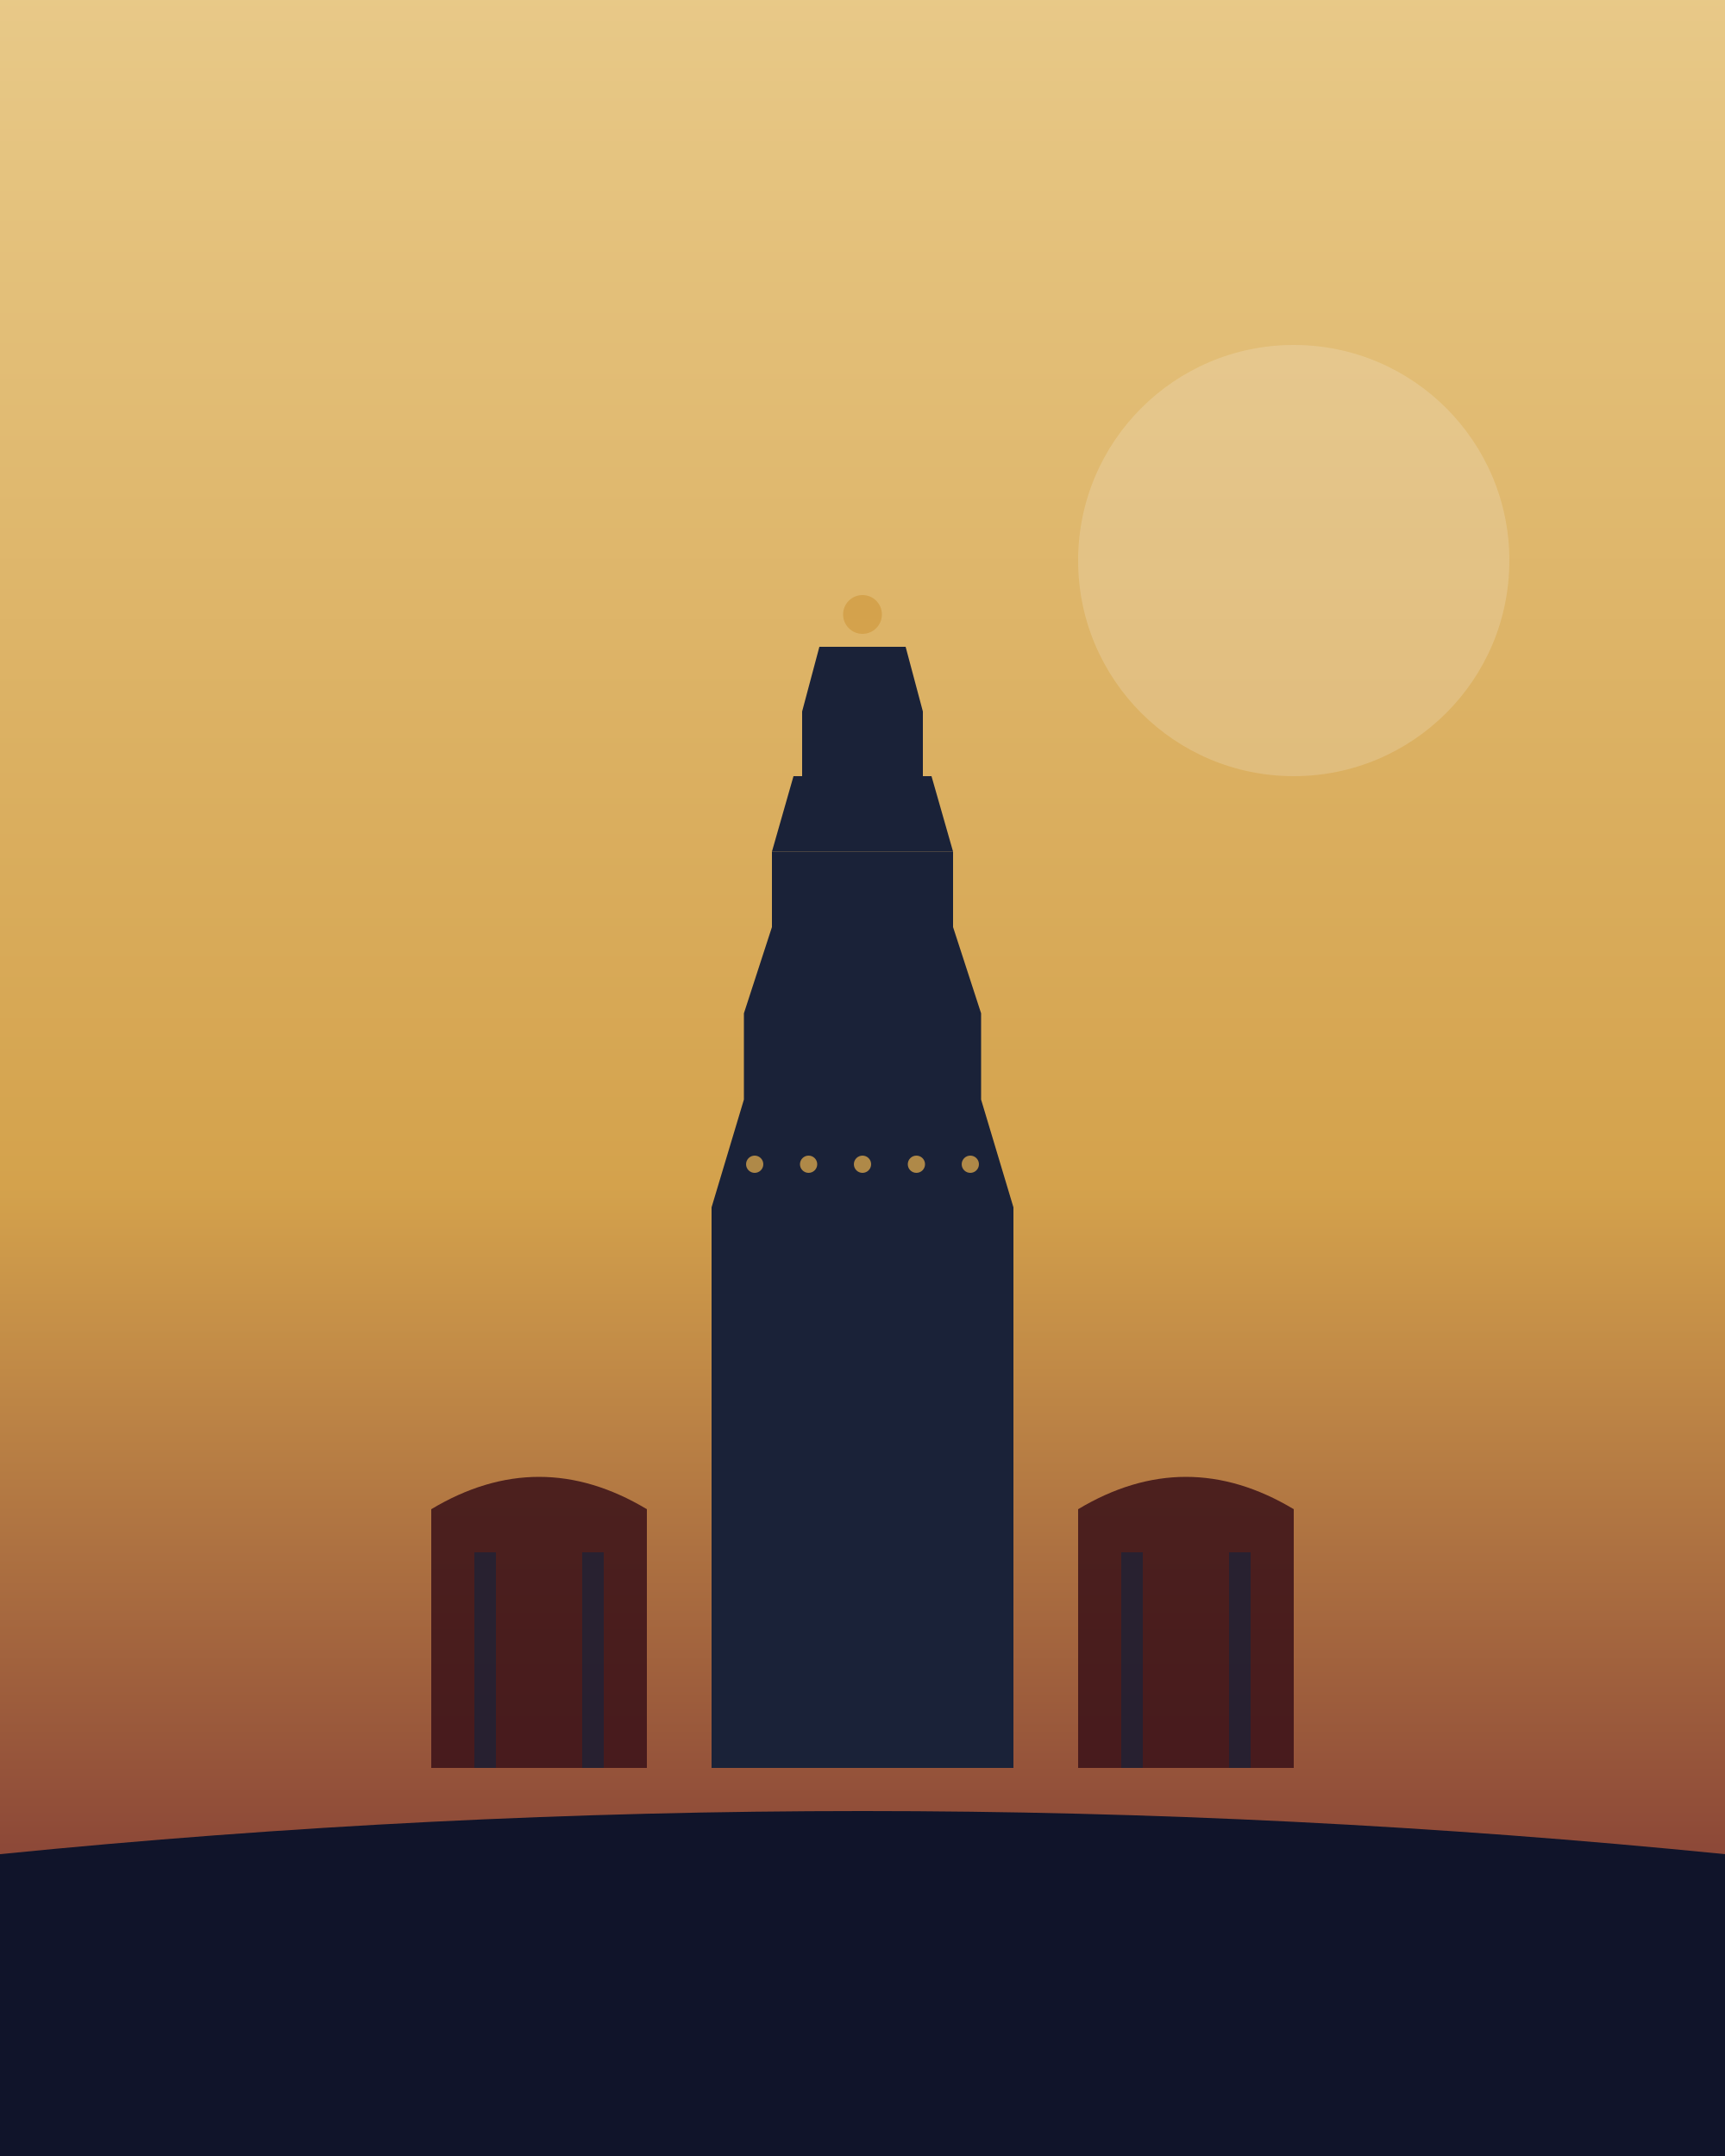
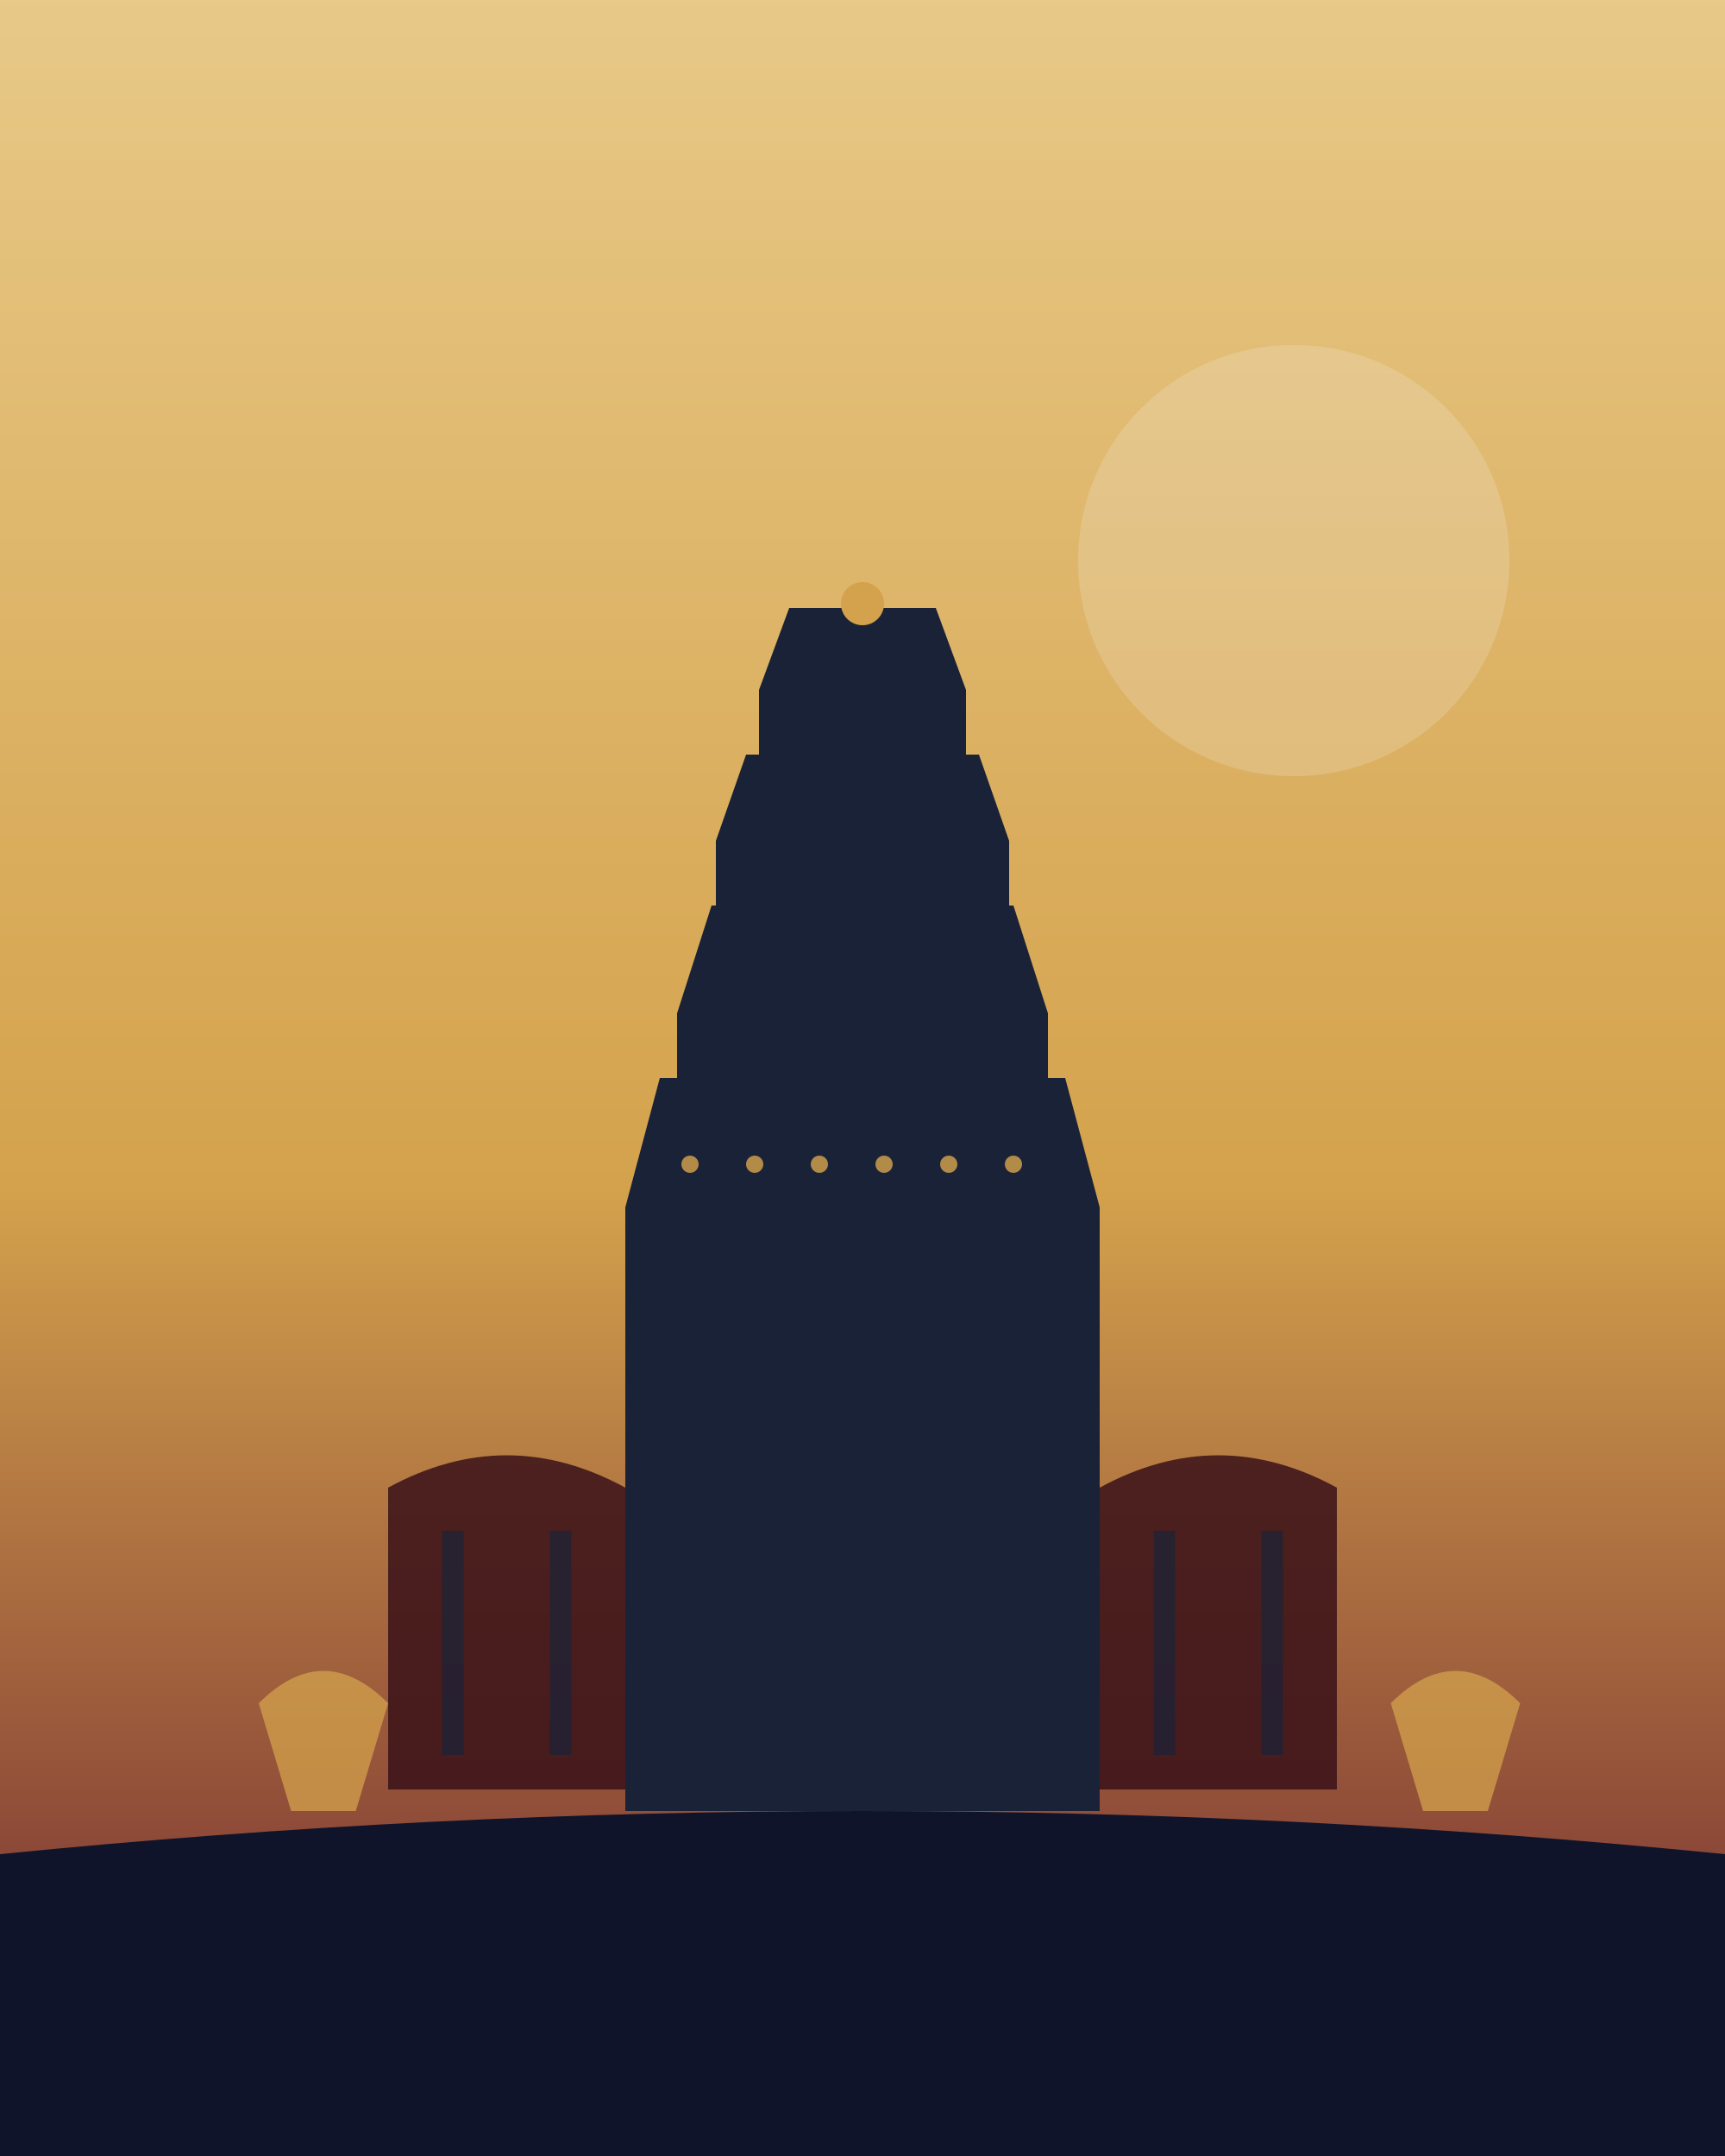
<svg xmlns="http://www.w3.org/2000/svg" viewBox="0 0 800 1000" preserveAspectRatio="xMidYMid slice">
  <defs>
    <linearGradient id="skyT" x1="0" y1="0" x2="0" y2="1">
      <stop offset="0%" stop-color="#E8C988" />
      <stop offset="55%" stop-color="#D4A24C" />
      <stop offset="100%" stop-color="#6B1E2E" />
    </linearGradient>
  </defs>
  <rect width="800" height="1000" fill="url(#skyT)" />
  <circle cx="600" cy="260" r="100" fill="#F7F2E9" opacity="0.2" />
  <g fill="#1A2238">
-     <rect x="330" y="560" width="140" height="260" />
-     <path d="M330 560 L345 510 L455 510 L470 560 Z" />
-     <rect x="345" y="470" width="110" height="40" />
-     <path d="M345 470 L358 430 L442 430 L455 470 Z" />
-     <rect x="358" y="395" width="84" height="35" />
-     <path d="M358 395 L368 360 L432 360 L442 395 Z" />
-     <rect x="372" y="330" width="56" height="30" />
-     <path d="M372 330 L380 300 L420 300 L428 330 Z" />
-     <circle cx="400" cy="285" r="9" fill="#D4A24C" />
+     <rect x="290" y="560" width="220" height="280" />
+     <path d="M290 560 L306 500 L494 500 L510 560 Z" />
+     <rect x="314" y="470" width="172" height="44" />
+     <path d="M314 470 L330 420 L470 420 L486 470 Z" />
+     <rect x="332" y="390" width="136" height="38" />
+     <path d="M332 390 L346 350 L454 350 L468 390 Z" />
+     <rect x="352" y="320" width="96" height="34" />
+     <path d="M352 320 L366 282 L434 282 L448 320 Z" />
+     <circle cx="400" cy="280" r="10" fill="#D4A24C" />
  </g>
-   <g fill="#D4A24C" opacity="0.8">
+   <g fill="#D4A24C" opacity="0.82">
+     <circle cx="320" cy="540" r="4" />
    <circle cx="350" cy="540" r="4" />
-     <circle cx="375" cy="540" r="4" />
-     <circle cx="400" cy="540" r="4" />
-     <circle cx="425" cy="540" r="4" />
-     <circle cx="450" cy="540" r="4" />
+     <circle cx="380" cy="540" r="4" />
+     <circle cx="410" cy="540" r="4" />
+     <circle cx="440" cy="540" r="4" />
+     <circle cx="470" cy="540" r="4" />
  </g>
  <g fill="#3A1018" opacity="0.85">
-     <rect x="200" y="700" width="100" height="120" />
-     <path d="M200 700 Q250 670 300 700 Z" />
-     <rect x="500" y="700" width="100" height="120" />
-     <path d="M500 700 Q550 670 600 700 Z" />
+     <rect x="180" y="690" width="110" height="140" />
+     <path d="M180 690 Q235 660 290 690 Z" />
+     <rect x="510" y="690" width="110" height="140" />
+     <path d="M510 690 Q565 660 620 690 Z" />
  </g>
  <g fill="#1A2238" opacity="0.7">
-     <rect x="220" y="720" width="10" height="100" />
-     <rect x="270" y="720" width="10" height="100" />
-     <rect x="520" y="720" width="10" height="100" />
-     <rect x="570" y="720" width="10" height="100" />
+     <rect x="205" y="710" width="10" height="104" />
+     <rect x="255" y="710" width="10" height="104" />
+     <rect x="535" y="710" width="10" height="104" />
+     <rect x="585" y="710" width="10" height="104" />
  </g>
  <path d="M0 860 Q400 820 800 860 V1000 H0 Z" fill="#10142A" />
+   <g fill="#D4A24C" opacity="0.74">
+     <path d="M120 790 Q150 760 180 790 L165 840 L135 840 Z" />
+     <path d="M645 790 Q675 760 705 790 L690 840 L660 840 Z" />
+   </g>
</svg>
